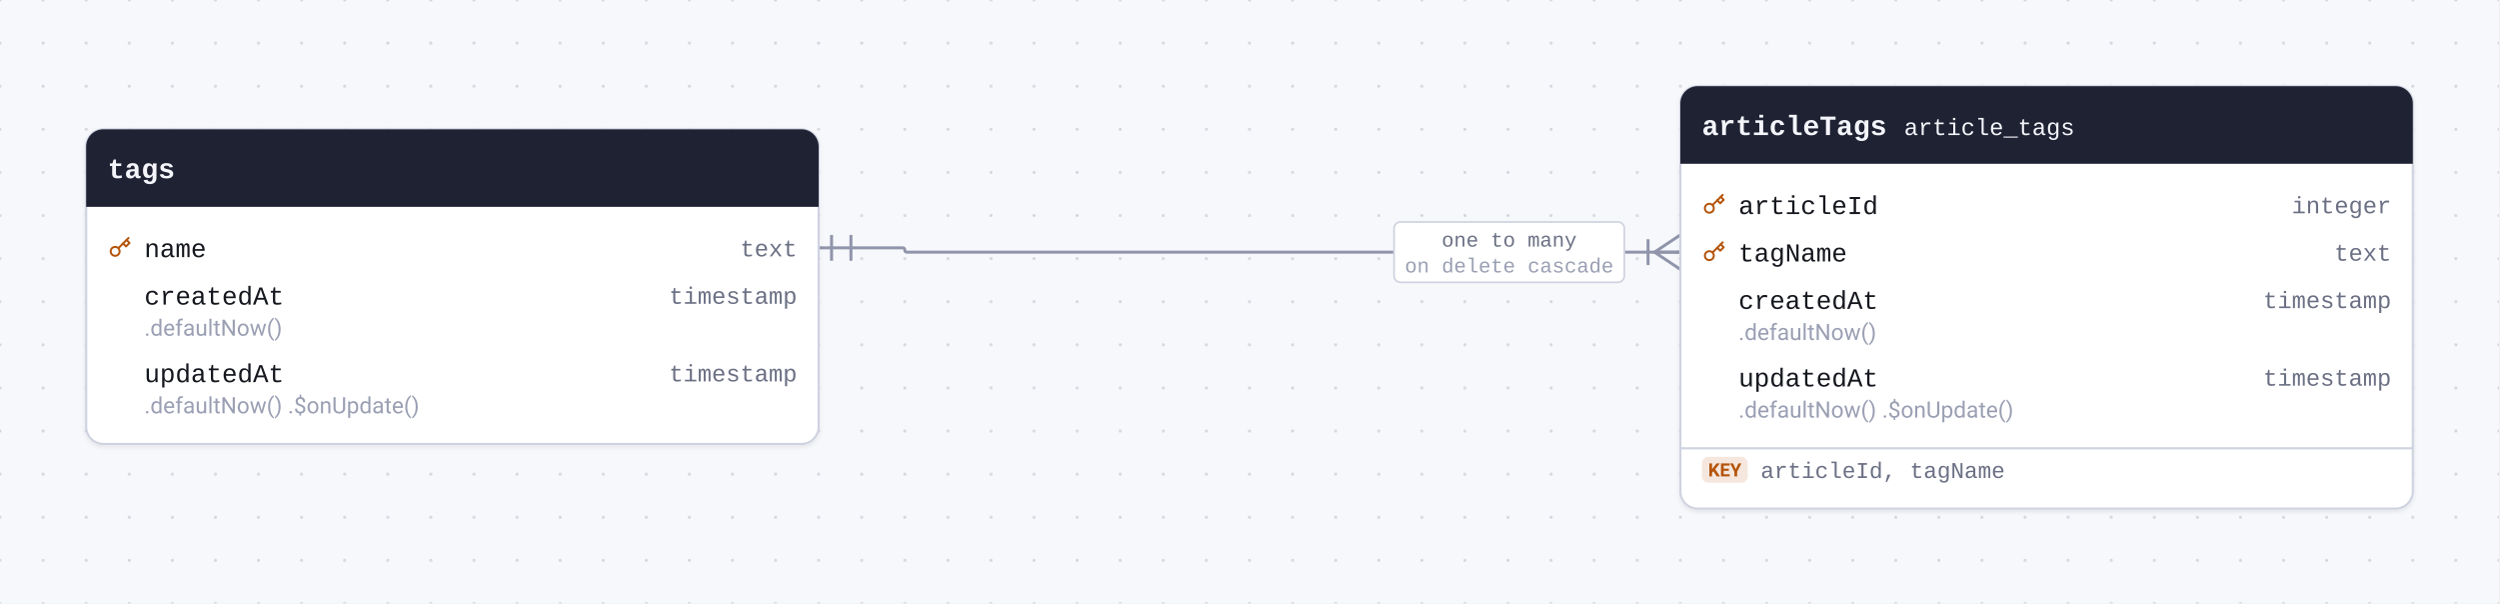
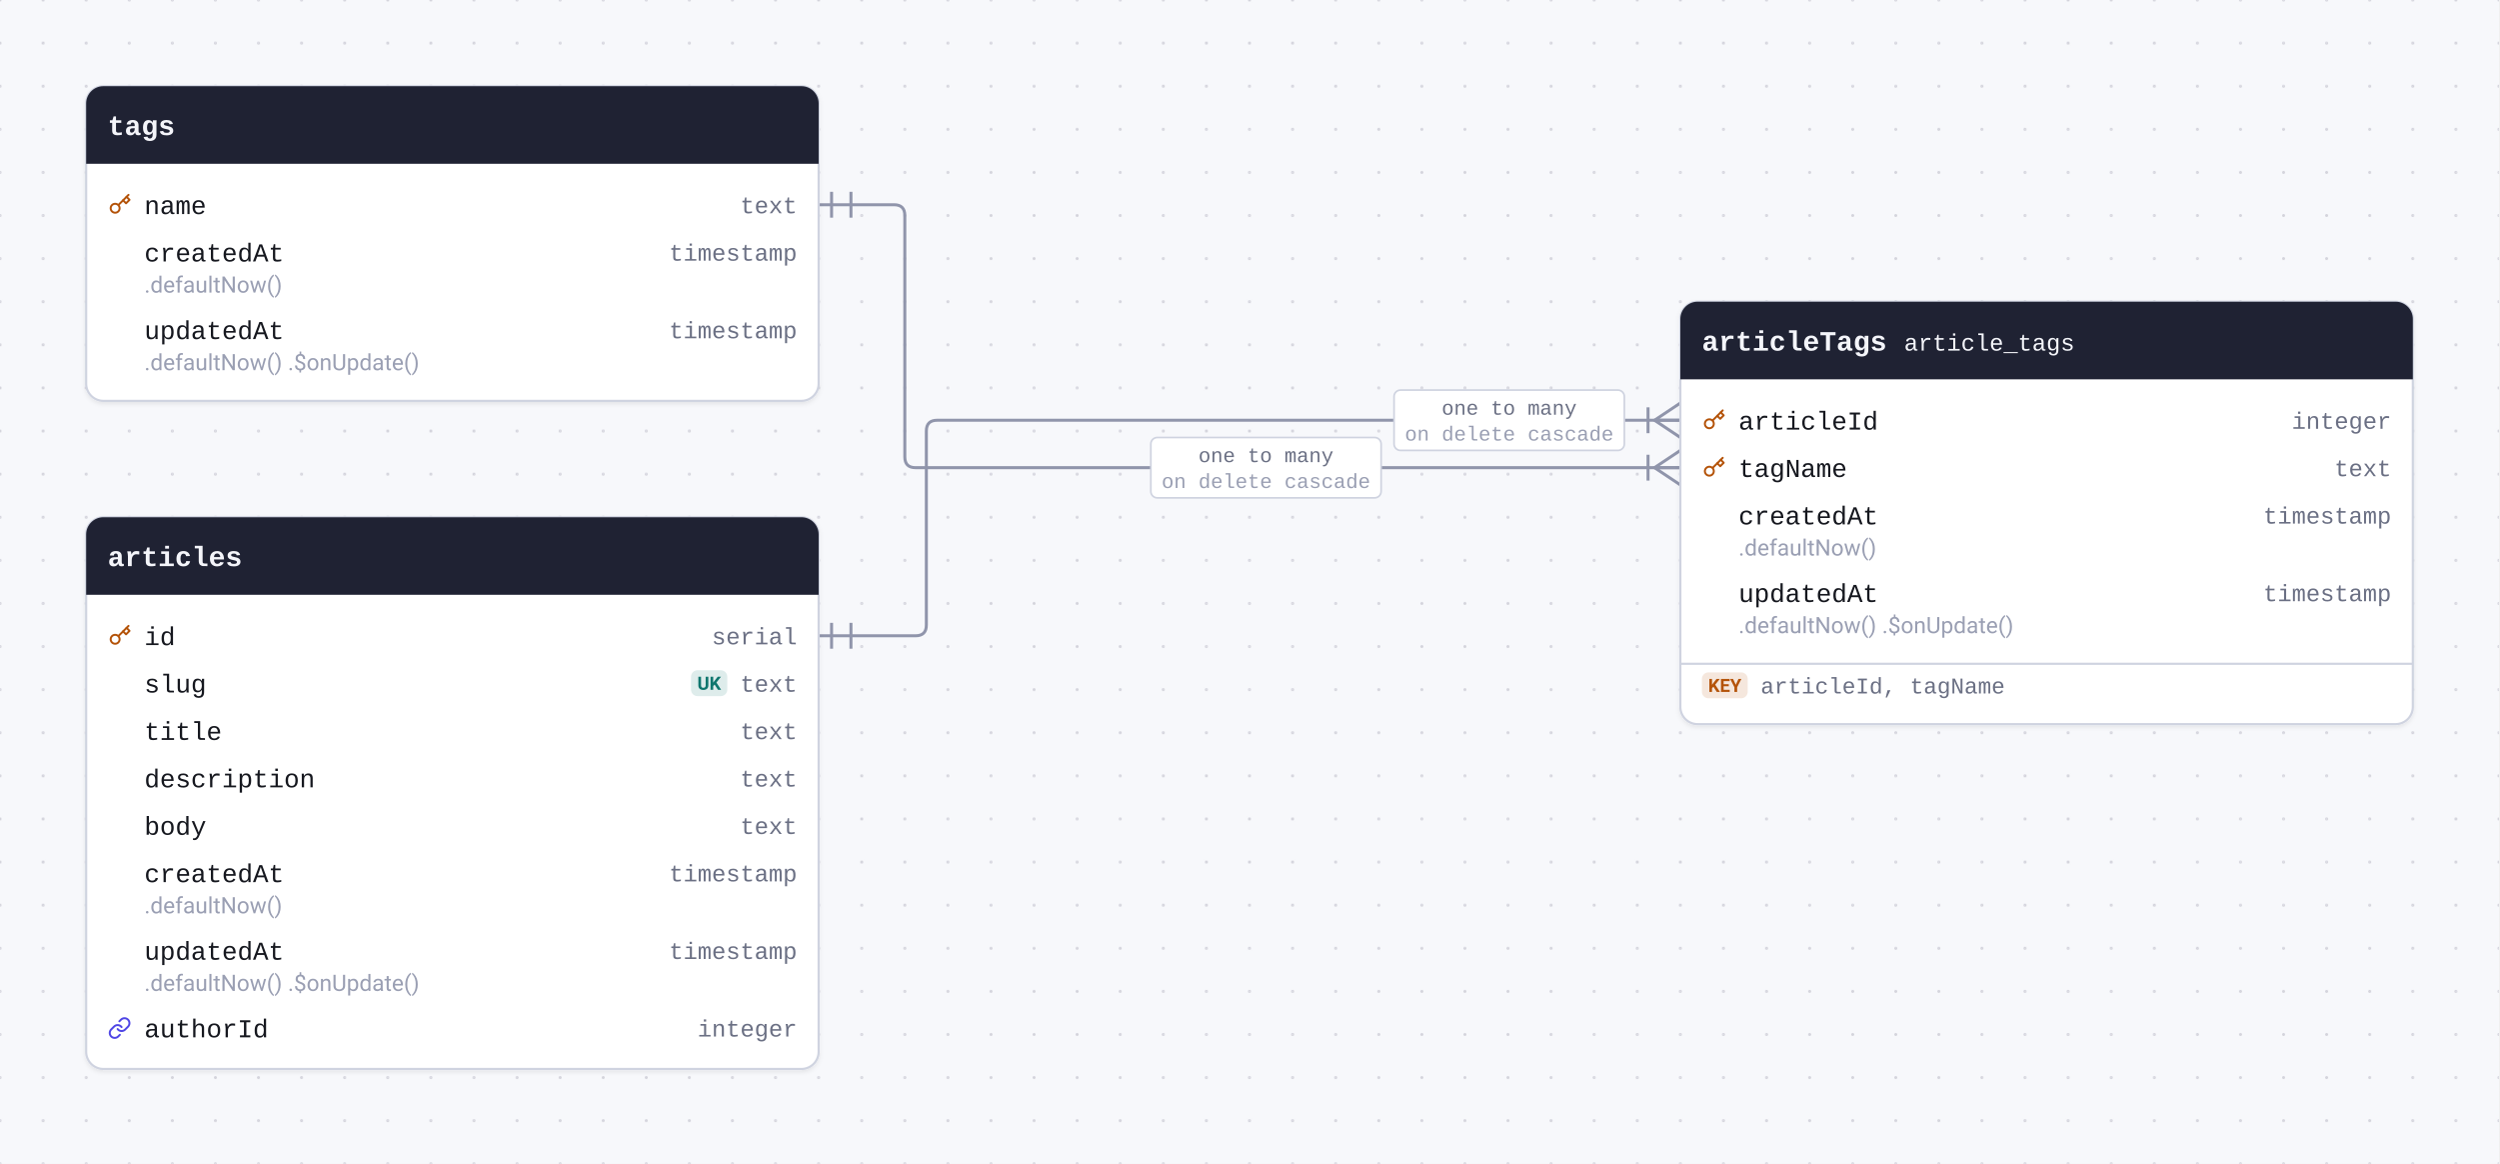
- <svg xmlns="http://www.w3.org/2000/svg" width="1160" height="280" viewBox="0 0 1160 280">
+ <svg xmlns="http://www.w3.org/2000/svg" width="1160" height="540" viewBox="0 0 1160 540">
  <defs>
    <pattern id="dots" x="-0.7" y="-0.7" width="20" height="20" patternUnits="userSpaceOnUse">
      <circle cx="0.7" cy="0.7" r="0.7" fill="#d4d4dc" />
    </pattern>
    <filter id="node-shadow" x="-5%" y="-5%" width="110%" height="115%">
      <feDropShadow dx="0" dy="1" stdDeviation="1" flood-color="#000000" flood-opacity="0.08" />
    </filter>
  </defs>
-   <rect x="0" y="0" width="1160" height="280" fill="#f7f8fb" />
-   <rect x="0" y="0" width="1160" height="280" fill="url(#dots)" />
+   <rect x="0" y="0" width="1160" height="540" fill="#f7f8fb" />
+   <rect x="0" y="0" width="1160" height="540" fill="url(#dots)" />
  <g class="relation-edge">
-     <path d="M380 115L400 115L 419,115Q 420,115 420,116L 420,116Q 420,117 421,117L760 117L780 117" fill="none" stroke="#9095ab" stroke-width="1.4" />
-     <g transform="translate(380 115) scale(-1 1)" fill="none" stroke="#9095ab" stroke-width="1.4">
+     <path d="M380 295L400 295L 425,295Q 430,295 430,290L 430,200Q 430,195 435,195L760 195L780 195" fill="none" stroke="#9095ab" stroke-width="1.4" />
+     <g transform="translate(380 295) scale(-1 1)" fill="none" stroke="#9095ab" stroke-width="1.4">
      <path d="M-6 -6 L-6 6" />
      <path d="M-15 -6 L-15 6" />
    </g>
-     <g transform="translate(780 117)" fill="none" stroke="#9095ab" stroke-width="1.4">
+     <g transform="translate(780 195)" fill="none" stroke="#9095ab" stroke-width="1.4">
+       <path d="M0 -8 L-12 0 L0 8 M-12 0 L0 0" />
+       <path d="M-15 -6 L-15 6" />
+     </g>
+   </g>
+   <g class="relation-edge">
+     <path d="M380 95L400 95L 415,95Q 420,95 420,100L 420,212Q 420,217 425,217L760 217L780 217" fill="none" stroke="#9095ab" stroke-width="1.4" />
+     <g transform="translate(380 95) scale(-1 1)" fill="none" stroke="#9095ab" stroke-width="1.4">
+       <path d="M-6 -6 L-6 6" />
+       <path d="M-15 -6 L-15 6" />
+     </g>
+     <g transform="translate(780 217)" fill="none" stroke="#9095ab" stroke-width="1.4">
      <path d="M0 -8 L-12 0 L0 8 M-12 0 L0 0" />
      <path d="M-15 -6 L-15 6" />
    </g>
  </g>
  <g class="model-node">
    <clipPath id="node-clip-0">
-       <rect x="40" y="60" width="340" height="146" rx="8" />
+       <rect x="40" y="240" width="340" height="256" rx="8" />
    </clipPath>
-     <rect x="40" y="60" width="340" height="146" rx="8" fill="#ffffff" stroke="#cfd3e0" filter="url(#node-shadow)" />
-     <rect x="40" y="60" width="340" height="36" fill="#1f2233" clip-path="url(#node-clip-0)" />
-     <text x="50" y="82.68" font-family="ui-monospace, SF Mono, Menlo, Consolas, Liberation Mono, DejaVu Sans Mono, monospace" font-size="13" font-weight="700" fill="#f4f5fa">tags</text>
-     <g transform="translate(50 109.5) scale(0.46)" fill="none" stroke="#b45309" stroke-width="2" stroke-linecap="round" stroke-linejoin="round">
+     <rect x="40" y="240" width="340" height="256" rx="8" fill="#ffffff" stroke="#cfd3e0" filter="url(#node-shadow)" />
+     <rect x="40" y="240" width="340" height="36" fill="#1f2233" clip-path="url(#node-clip-0)" />
+     <text x="50" y="262.68" font-family="ui-monospace, SF Mono, Menlo, Consolas, Liberation Mono, DejaVu Sans Mono, monospace" font-size="13" font-weight="700" fill="#f4f5fa">articles</text>
+     <g transform="translate(50 289.5) scale(0.46)" fill="none" stroke="#b45309" stroke-width="2" stroke-linecap="round" stroke-linejoin="round">
      <circle cx="7.5" cy="15.5" r="4.5" />
      <path d="m21 2-9.6 9.6" />
      <path d="m15.5 7.5 3 3L22 7l-3-3" />
    </g>
-     <text x="67" y="119.32" font-family="ui-monospace, SF Mono, Menlo, Consolas, Liberation Mono, DejaVu Sans Mono, monospace" font-size="12" fill="#16181f">name</text>
-     <text x="370" y="118.96" font-family="ui-monospace, SF Mono, Menlo, Consolas, Liberation Mono, DejaVu Sans Mono, monospace" font-size="11" text-anchor="end" fill="#6b7084">text</text>
-     <text x="67" y="141.32" font-family="ui-monospace, SF Mono, Menlo, Consolas, Liberation Mono, DejaVu Sans Mono, monospace" font-size="12" fill="#16181f">createdAt</text>
-     <text x="370" y="140.96" font-family="ui-monospace, SF Mono, Menlo, Consolas, Liberation Mono, DejaVu Sans Mono, monospace" font-size="11" text-anchor="end" fill="#6b7084">timestamp</text>
-     <text x="67" y="155.78" font-family="ui-sans-serif, -apple-system, Segoe UI, Roboto, Helvetica Neue, Arial, DejaVu Sans, sans-serif" font-size="10.5" fill="#9a9fb3">.defaultNow()</text>
-     <text x="67" y="177.32" font-family="ui-monospace, SF Mono, Menlo, Consolas, Liberation Mono, DejaVu Sans Mono, monospace" font-size="12" fill="#16181f">updatedAt</text>
-     <text x="370" y="176.96" font-family="ui-monospace, SF Mono, Menlo, Consolas, Liberation Mono, DejaVu Sans Mono, monospace" font-size="11" text-anchor="end" fill="#6b7084">timestamp</text>
-     <text x="67" y="191.78" font-family="ui-sans-serif, -apple-system, Segoe UI, Roboto, Helvetica Neue, Arial, DejaVu Sans, sans-serif" font-size="10.5" fill="#9a9fb3">.defaultNow() .$onUpdate()</text>
+     <text x="67" y="299.32" font-family="ui-monospace, SF Mono, Menlo, Consolas, Liberation Mono, DejaVu Sans Mono, monospace" font-size="12" fill="#16181f">id</text>
+     <text x="370" y="298.96" font-family="ui-monospace, SF Mono, Menlo, Consolas, Liberation Mono, DejaVu Sans Mono, monospace" font-size="11" text-anchor="end" fill="#6b7084">serial</text>
+     <rect x="320.76" y="311" width="16.84" height="12" rx="3" fill="#0f766e" fill-opacity="0.14" />
+     <text x="329.18" y="320.06" font-family="ui-sans-serif, -apple-system, Segoe UI, Roboto, Helvetica Neue, Arial, DejaVu Sans, sans-serif" font-size="8.5" font-weight="600" text-anchor="middle" fill="#0f766e">UK</text>
+     <text x="67" y="321.32" font-family="ui-monospace, SF Mono, Menlo, Consolas, Liberation Mono, DejaVu Sans Mono, monospace" font-size="12" fill="#16181f">slug</text>
+     <text x="370" y="320.96" font-family="ui-monospace, SF Mono, Menlo, Consolas, Liberation Mono, DejaVu Sans Mono, monospace" font-size="11" text-anchor="end" fill="#6b7084">text</text>
+     <text x="67" y="343.32" font-family="ui-monospace, SF Mono, Menlo, Consolas, Liberation Mono, DejaVu Sans Mono, monospace" font-size="12" fill="#16181f">title</text>
+     <text x="370" y="342.96" font-family="ui-monospace, SF Mono, Menlo, Consolas, Liberation Mono, DejaVu Sans Mono, monospace" font-size="11" text-anchor="end" fill="#6b7084">text</text>
+     <text x="67" y="365.32" font-family="ui-monospace, SF Mono, Menlo, Consolas, Liberation Mono, DejaVu Sans Mono, monospace" font-size="12" fill="#16181f">description</text>
+     <text x="370" y="364.96" font-family="ui-monospace, SF Mono, Menlo, Consolas, Liberation Mono, DejaVu Sans Mono, monospace" font-size="11" text-anchor="end" fill="#6b7084">text</text>
+     <text x="67" y="387.32" font-family="ui-monospace, SF Mono, Menlo, Consolas, Liberation Mono, DejaVu Sans Mono, monospace" font-size="12" fill="#16181f">body</text>
+     <text x="370" y="386.96" font-family="ui-monospace, SF Mono, Menlo, Consolas, Liberation Mono, DejaVu Sans Mono, monospace" font-size="11" text-anchor="end" fill="#6b7084">text</text>
+     <text x="67" y="409.32" font-family="ui-monospace, SF Mono, Menlo, Consolas, Liberation Mono, DejaVu Sans Mono, monospace" font-size="12" fill="#16181f">createdAt</text>
+     <text x="370" y="408.96" font-family="ui-monospace, SF Mono, Menlo, Consolas, Liberation Mono, DejaVu Sans Mono, monospace" font-size="11" text-anchor="end" fill="#6b7084">timestamp</text>
+     <text x="67" y="423.78" font-family="ui-sans-serif, -apple-system, Segoe UI, Roboto, Helvetica Neue, Arial, DejaVu Sans, sans-serif" font-size="10.5" fill="#9a9fb3">.defaultNow()</text>
+     <text x="67" y="445.32" font-family="ui-monospace, SF Mono, Menlo, Consolas, Liberation Mono, DejaVu Sans Mono, monospace" font-size="12" fill="#16181f">updatedAt</text>
+     <text x="370" y="444.96" font-family="ui-monospace, SF Mono, Menlo, Consolas, Liberation Mono, DejaVu Sans Mono, monospace" font-size="11" text-anchor="end" fill="#6b7084">timestamp</text>
+     <text x="67" y="459.78" font-family="ui-sans-serif, -apple-system, Segoe UI, Roboto, Helvetica Neue, Arial, DejaVu Sans, sans-serif" font-size="10.5" fill="#9a9fb3">.defaultNow() .$onUpdate()</text>
+     <g transform="translate(50 471.5) scale(0.46)" fill="none" stroke="#4f46e5" stroke-width="2" stroke-linecap="round" stroke-linejoin="round">
+       <path d="M10 13a5 5 0 0 0 7.54.54l3-3a5 5 0 0 0-7.07-7.07l-1.72 1.71" />
+       <path d="M14 11a5 5 0 0 0-7.54-.54l-3 3a5 5 0 0 0 7.07 7.07l1.71-1.71" />
+     </g>
+     <text x="67" y="481.32" font-family="ui-monospace, SF Mono, Menlo, Consolas, Liberation Mono, DejaVu Sans Mono, monospace" font-size="12" fill="#16181f">authorId</text>
+     <text x="370" y="480.96" font-family="ui-monospace, SF Mono, Menlo, Consolas, Liberation Mono, DejaVu Sans Mono, monospace" font-size="11" text-anchor="end" fill="#6b7084">integer</text>
  </g>
  <g class="model-node">
    <clipPath id="node-clip-1">
-       <rect x="780" y="40" width="340" height="196" rx="8" />
+       <rect x="40" y="40" width="340" height="146" rx="8" />
    </clipPath>
-     <rect x="780" y="40" width="340" height="196" rx="8" fill="#ffffff" stroke="#cfd3e0" filter="url(#node-shadow)" />
-     <rect x="780" y="40" width="340" height="36" fill="#1f2233" clip-path="url(#node-clip-1)" />
-     <text x="790" y="62.68" font-family="ui-monospace, SF Mono, Menlo, Consolas, Liberation Mono, DejaVu Sans Mono, monospace" font-size="13" font-weight="700" fill="#f4f5fa">articleTags<tspan dx="8" font-size="11" font-weight="400" opacity="0.6">article_tags</tspan>
-     </text>
-     <g transform="translate(790 89.5) scale(0.46)" fill="none" stroke="#b45309" stroke-width="2" stroke-linecap="round" stroke-linejoin="round">
+     <rect x="40" y="40" width="340" height="146" rx="8" fill="#ffffff" stroke="#cfd3e0" filter="url(#node-shadow)" />
+     <rect x="40" y="40" width="340" height="36" fill="#1f2233" clip-path="url(#node-clip-1)" />
+     <text x="50" y="62.68" font-family="ui-monospace, SF Mono, Menlo, Consolas, Liberation Mono, DejaVu Sans Mono, monospace" font-size="13" font-weight="700" fill="#f4f5fa">tags</text>
+     <g transform="translate(50 89.5) scale(0.46)" fill="none" stroke="#b45309" stroke-width="2" stroke-linecap="round" stroke-linejoin="round">
      <circle cx="7.5" cy="15.5" r="4.5" />
      <path d="m21 2-9.6 9.6" />
      <path d="m15.5 7.5 3 3L22 7l-3-3" />
    </g>
-     <text x="807" y="99.32" font-family="ui-monospace, SF Mono, Menlo, Consolas, Liberation Mono, DejaVu Sans Mono, monospace" font-size="12" fill="#16181f">articleId</text>
-     <text x="1110" y="98.96" font-family="ui-monospace, SF Mono, Menlo, Consolas, Liberation Mono, DejaVu Sans Mono, monospace" font-size="11" text-anchor="end" fill="#6b7084">integer</text>
-     <g transform="translate(790 111.5) scale(0.46)" fill="none" stroke="#b45309" stroke-width="2" stroke-linecap="round" stroke-linejoin="round">
+     <text x="67" y="99.32" font-family="ui-monospace, SF Mono, Menlo, Consolas, Liberation Mono, DejaVu Sans Mono, monospace" font-size="12" fill="#16181f">name</text>
+     <text x="370" y="98.96" font-family="ui-monospace, SF Mono, Menlo, Consolas, Liberation Mono, DejaVu Sans Mono, monospace" font-size="11" text-anchor="end" fill="#6b7084">text</text>
+     <text x="67" y="121.32" font-family="ui-monospace, SF Mono, Menlo, Consolas, Liberation Mono, DejaVu Sans Mono, monospace" font-size="12" fill="#16181f">createdAt</text>
+     <text x="370" y="120.96" font-family="ui-monospace, SF Mono, Menlo, Consolas, Liberation Mono, DejaVu Sans Mono, monospace" font-size="11" text-anchor="end" fill="#6b7084">timestamp</text>
+     <text x="67" y="135.78" font-family="ui-sans-serif, -apple-system, Segoe UI, Roboto, Helvetica Neue, Arial, DejaVu Sans, sans-serif" font-size="10.5" fill="#9a9fb3">.defaultNow()</text>
+     <text x="67" y="157.32" font-family="ui-monospace, SF Mono, Menlo, Consolas, Liberation Mono, DejaVu Sans Mono, monospace" font-size="12" fill="#16181f">updatedAt</text>
+     <text x="370" y="156.96" font-family="ui-monospace, SF Mono, Menlo, Consolas, Liberation Mono, DejaVu Sans Mono, monospace" font-size="11" text-anchor="end" fill="#6b7084">timestamp</text>
+     <text x="67" y="171.78" font-family="ui-sans-serif, -apple-system, Segoe UI, Roboto, Helvetica Neue, Arial, DejaVu Sans, sans-serif" font-size="10.5" fill="#9a9fb3">.defaultNow() .$onUpdate()</text>
+   </g>
+   <g class="model-node">
+     <clipPath id="node-clip-2">
+       <rect x="780" y="140" width="340" height="196" rx="8" />
+     </clipPath>
+     <rect x="780" y="140" width="340" height="196" rx="8" fill="#ffffff" stroke="#cfd3e0" filter="url(#node-shadow)" />
+     <rect x="780" y="140" width="340" height="36" fill="#1f2233" clip-path="url(#node-clip-2)" />
+     <text x="790" y="162.68" font-family="ui-monospace, SF Mono, Menlo, Consolas, Liberation Mono, DejaVu Sans Mono, monospace" font-size="13" font-weight="700" fill="#f4f5fa">articleTags<tspan dx="8" font-size="11" font-weight="400" opacity="0.6">article_tags</tspan>
+     </text>
+     <g transform="translate(790 189.5) scale(0.46)" fill="none" stroke="#b45309" stroke-width="2" stroke-linecap="round" stroke-linejoin="round">
      <circle cx="7.5" cy="15.5" r="4.5" />
      <path d="m21 2-9.6 9.6" />
      <path d="m15.5 7.5 3 3L22 7l-3-3" />
    </g>
-     <text x="807" y="121.32" font-family="ui-monospace, SF Mono, Menlo, Consolas, Liberation Mono, DejaVu Sans Mono, monospace" font-size="12" fill="#16181f">tagName</text>
-     <text x="1110" y="120.96" font-family="ui-monospace, SF Mono, Menlo, Consolas, Liberation Mono, DejaVu Sans Mono, monospace" font-size="11" text-anchor="end" fill="#6b7084">text</text>
-     <text x="807" y="143.32" font-family="ui-monospace, SF Mono, Menlo, Consolas, Liberation Mono, DejaVu Sans Mono, monospace" font-size="12" fill="#16181f">createdAt</text>
-     <text x="1110" y="142.96" font-family="ui-monospace, SF Mono, Menlo, Consolas, Liberation Mono, DejaVu Sans Mono, monospace" font-size="11" text-anchor="end" fill="#6b7084">timestamp</text>
-     <text x="807" y="157.78" font-family="ui-sans-serif, -apple-system, Segoe UI, Roboto, Helvetica Neue, Arial, DejaVu Sans, sans-serif" font-size="10.5" fill="#9a9fb3">.defaultNow()</text>
-     <text x="807" y="179.32" font-family="ui-monospace, SF Mono, Menlo, Consolas, Liberation Mono, DejaVu Sans Mono, monospace" font-size="12" fill="#16181f">updatedAt</text>
-     <text x="1110" y="178.96" font-family="ui-monospace, SF Mono, Menlo, Consolas, Liberation Mono, DejaVu Sans Mono, monospace" font-size="11" text-anchor="end" fill="#6b7084">timestamp</text>
-     <text x="807" y="193.78" font-family="ui-sans-serif, -apple-system, Segoe UI, Roboto, Helvetica Neue, Arial, DejaVu Sans, sans-serif" font-size="10.5" fill="#9a9fb3">.defaultNow() .$onUpdate()</text>
-     <path d="M780 208H1120" stroke="#cfd3e0" stroke-width="1" />
-     <rect x="790" y="212" width="21.26" height="12" rx="3" fill="#b45309" fill-opacity="0.14" />
-     <text x="800.63" y="221.06" font-family="ui-sans-serif, -apple-system, Segoe UI, Roboto, Helvetica Neue, Arial, DejaVu Sans, sans-serif" font-size="8.5" font-weight="600" text-anchor="middle" fill="#b45309">KEY</text>
-     <text x="817.26" y="221.78" font-family="ui-monospace, SF Mono, Menlo, Consolas, Liberation Mono, DejaVu Sans Mono, monospace" font-size="10.5" fill="#6b7084">articleId, tagName</text>
+     <text x="807" y="199.32" font-family="ui-monospace, SF Mono, Menlo, Consolas, Liberation Mono, DejaVu Sans Mono, monospace" font-size="12" fill="#16181f">articleId</text>
+     <text x="1110" y="198.96" font-family="ui-monospace, SF Mono, Menlo, Consolas, Liberation Mono, DejaVu Sans Mono, monospace" font-size="11" text-anchor="end" fill="#6b7084">integer</text>
+     <g transform="translate(790 211.5) scale(0.46)" fill="none" stroke="#b45309" stroke-width="2" stroke-linecap="round" stroke-linejoin="round">
+       <circle cx="7.5" cy="15.5" r="4.5" />
+       <path d="m21 2-9.6 9.6" />
+       <path d="m15.5 7.5 3 3L22 7l-3-3" />
+     </g>
+     <text x="807" y="221.32" font-family="ui-monospace, SF Mono, Menlo, Consolas, Liberation Mono, DejaVu Sans Mono, monospace" font-size="12" fill="#16181f">tagName</text>
+     <text x="1110" y="220.96" font-family="ui-monospace, SF Mono, Menlo, Consolas, Liberation Mono, DejaVu Sans Mono, monospace" font-size="11" text-anchor="end" fill="#6b7084">text</text>
+     <text x="807" y="243.32" font-family="ui-monospace, SF Mono, Menlo, Consolas, Liberation Mono, DejaVu Sans Mono, monospace" font-size="12" fill="#16181f">createdAt</text>
+     <text x="1110" y="242.96" font-family="ui-monospace, SF Mono, Menlo, Consolas, Liberation Mono, DejaVu Sans Mono, monospace" font-size="11" text-anchor="end" fill="#6b7084">timestamp</text>
+     <text x="807" y="257.78" font-family="ui-sans-serif, -apple-system, Segoe UI, Roboto, Helvetica Neue, Arial, DejaVu Sans, sans-serif" font-size="10.5" fill="#9a9fb3">.defaultNow()</text>
+     <text x="807" y="279.32" font-family="ui-monospace, SF Mono, Menlo, Consolas, Liberation Mono, DejaVu Sans Mono, monospace" font-size="12" fill="#16181f">updatedAt</text>
+     <text x="1110" y="278.96" font-family="ui-monospace, SF Mono, Menlo, Consolas, Liberation Mono, DejaVu Sans Mono, monospace" font-size="11" text-anchor="end" fill="#6b7084">timestamp</text>
+     <text x="807" y="293.78" font-family="ui-sans-serif, -apple-system, Segoe UI, Roboto, Helvetica Neue, Arial, DejaVu Sans, sans-serif" font-size="10.5" fill="#9a9fb3">.defaultNow() .$onUpdate()</text>
+     <path d="M780 308H1120" stroke="#cfd3e0" stroke-width="1" />
+     <rect x="790" y="312" width="21.26" height="12" rx="3" fill="#b45309" fill-opacity="0.14" />
+     <text x="800.63" y="321.06" font-family="ui-sans-serif, -apple-system, Segoe UI, Roboto, Helvetica Neue, Arial, DejaVu Sans, sans-serif" font-size="8.5" font-weight="600" text-anchor="middle" fill="#b45309">KEY</text>
+     <text x="817.26" y="321.78" font-family="ui-monospace, SF Mono, Menlo, Consolas, Liberation Mono, DejaVu Sans Mono, monospace" font-size="10.5" fill="#6b7084">articleId, tagName</text>
  </g>
  <g class="relation-label">
-     <rect x="647.1" y="103" width="106.9" height="28" rx="3" fill="#ffffff" stroke="#cfd3e0" stroke-width="0.8" />
-     <text x="700.55" y="114.42" font-family="ui-monospace, SF Mono, Menlo, Consolas, Liberation Mono, DejaVu Sans Mono, monospace" font-size="9.5" text-anchor="middle" fill="#6b7084">one to many</text>
-     <text x="700.55" y="126.42" font-family="ui-monospace, SF Mono, Menlo, Consolas, Liberation Mono, DejaVu Sans Mono, monospace" font-size="9.5" text-anchor="middle" fill="#9a9fb3">on delete cascade</text>
+     <rect x="647.1" y="181" width="106.9" height="28" rx="3" fill="#ffffff" stroke="#cfd3e0" stroke-width="0.8" />
+     <text x="700.55" y="192.42" font-family="ui-monospace, SF Mono, Menlo, Consolas, Liberation Mono, DejaVu Sans Mono, monospace" font-size="9.5" text-anchor="middle" fill="#6b7084">one to many</text>
+     <text x="700.55" y="204.42" font-family="ui-monospace, SF Mono, Menlo, Consolas, Liberation Mono, DejaVu Sans Mono, monospace" font-size="9.5" text-anchor="middle" fill="#9a9fb3">on delete cascade</text>
+   </g>
+   <g class="relation-label">
+     <rect x="534.2" y="203" width="106.9" height="28" rx="3" fill="#ffffff" stroke="#cfd3e0" stroke-width="0.8" />
+     <text x="587.65" y="214.42" font-family="ui-monospace, SF Mono, Menlo, Consolas, Liberation Mono, DejaVu Sans Mono, monospace" font-size="9.5" text-anchor="middle" fill="#6b7084">one to many</text>
+     <text x="587.65" y="226.42" font-family="ui-monospace, SF Mono, Menlo, Consolas, Liberation Mono, DejaVu Sans Mono, monospace" font-size="9.5" text-anchor="middle" fill="#9a9fb3">on delete cascade</text>
  </g>
</svg>
